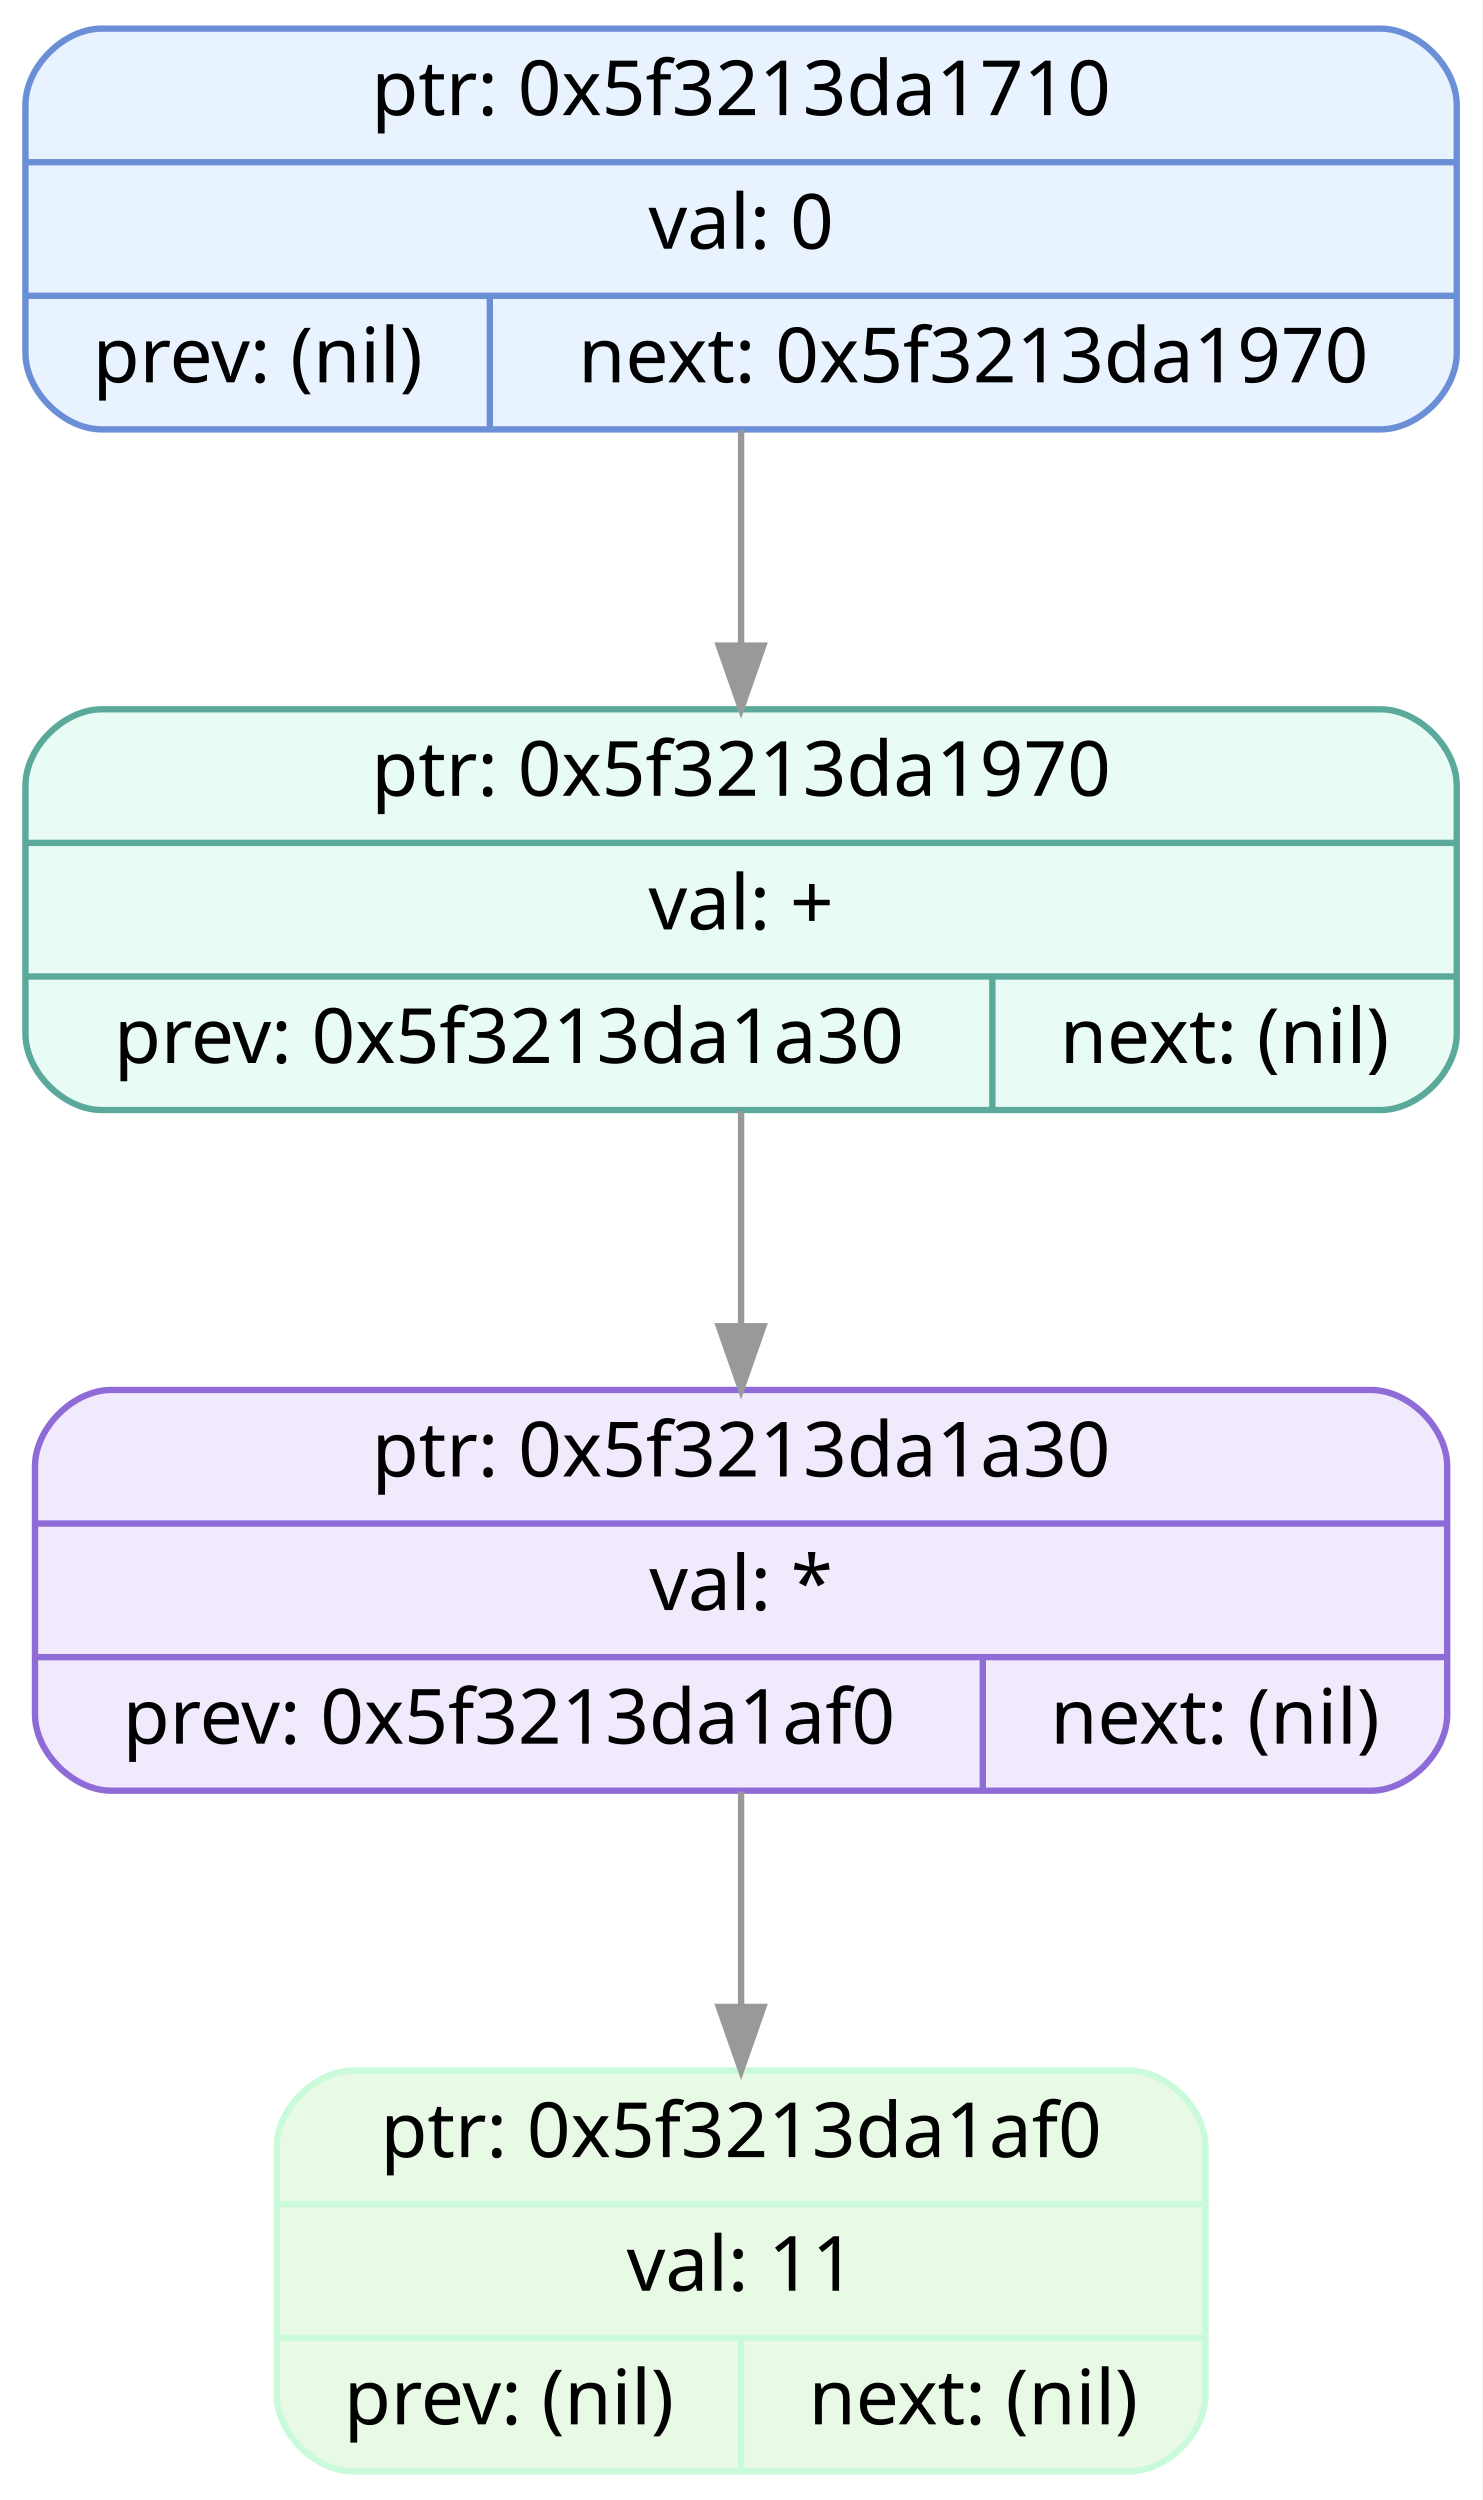
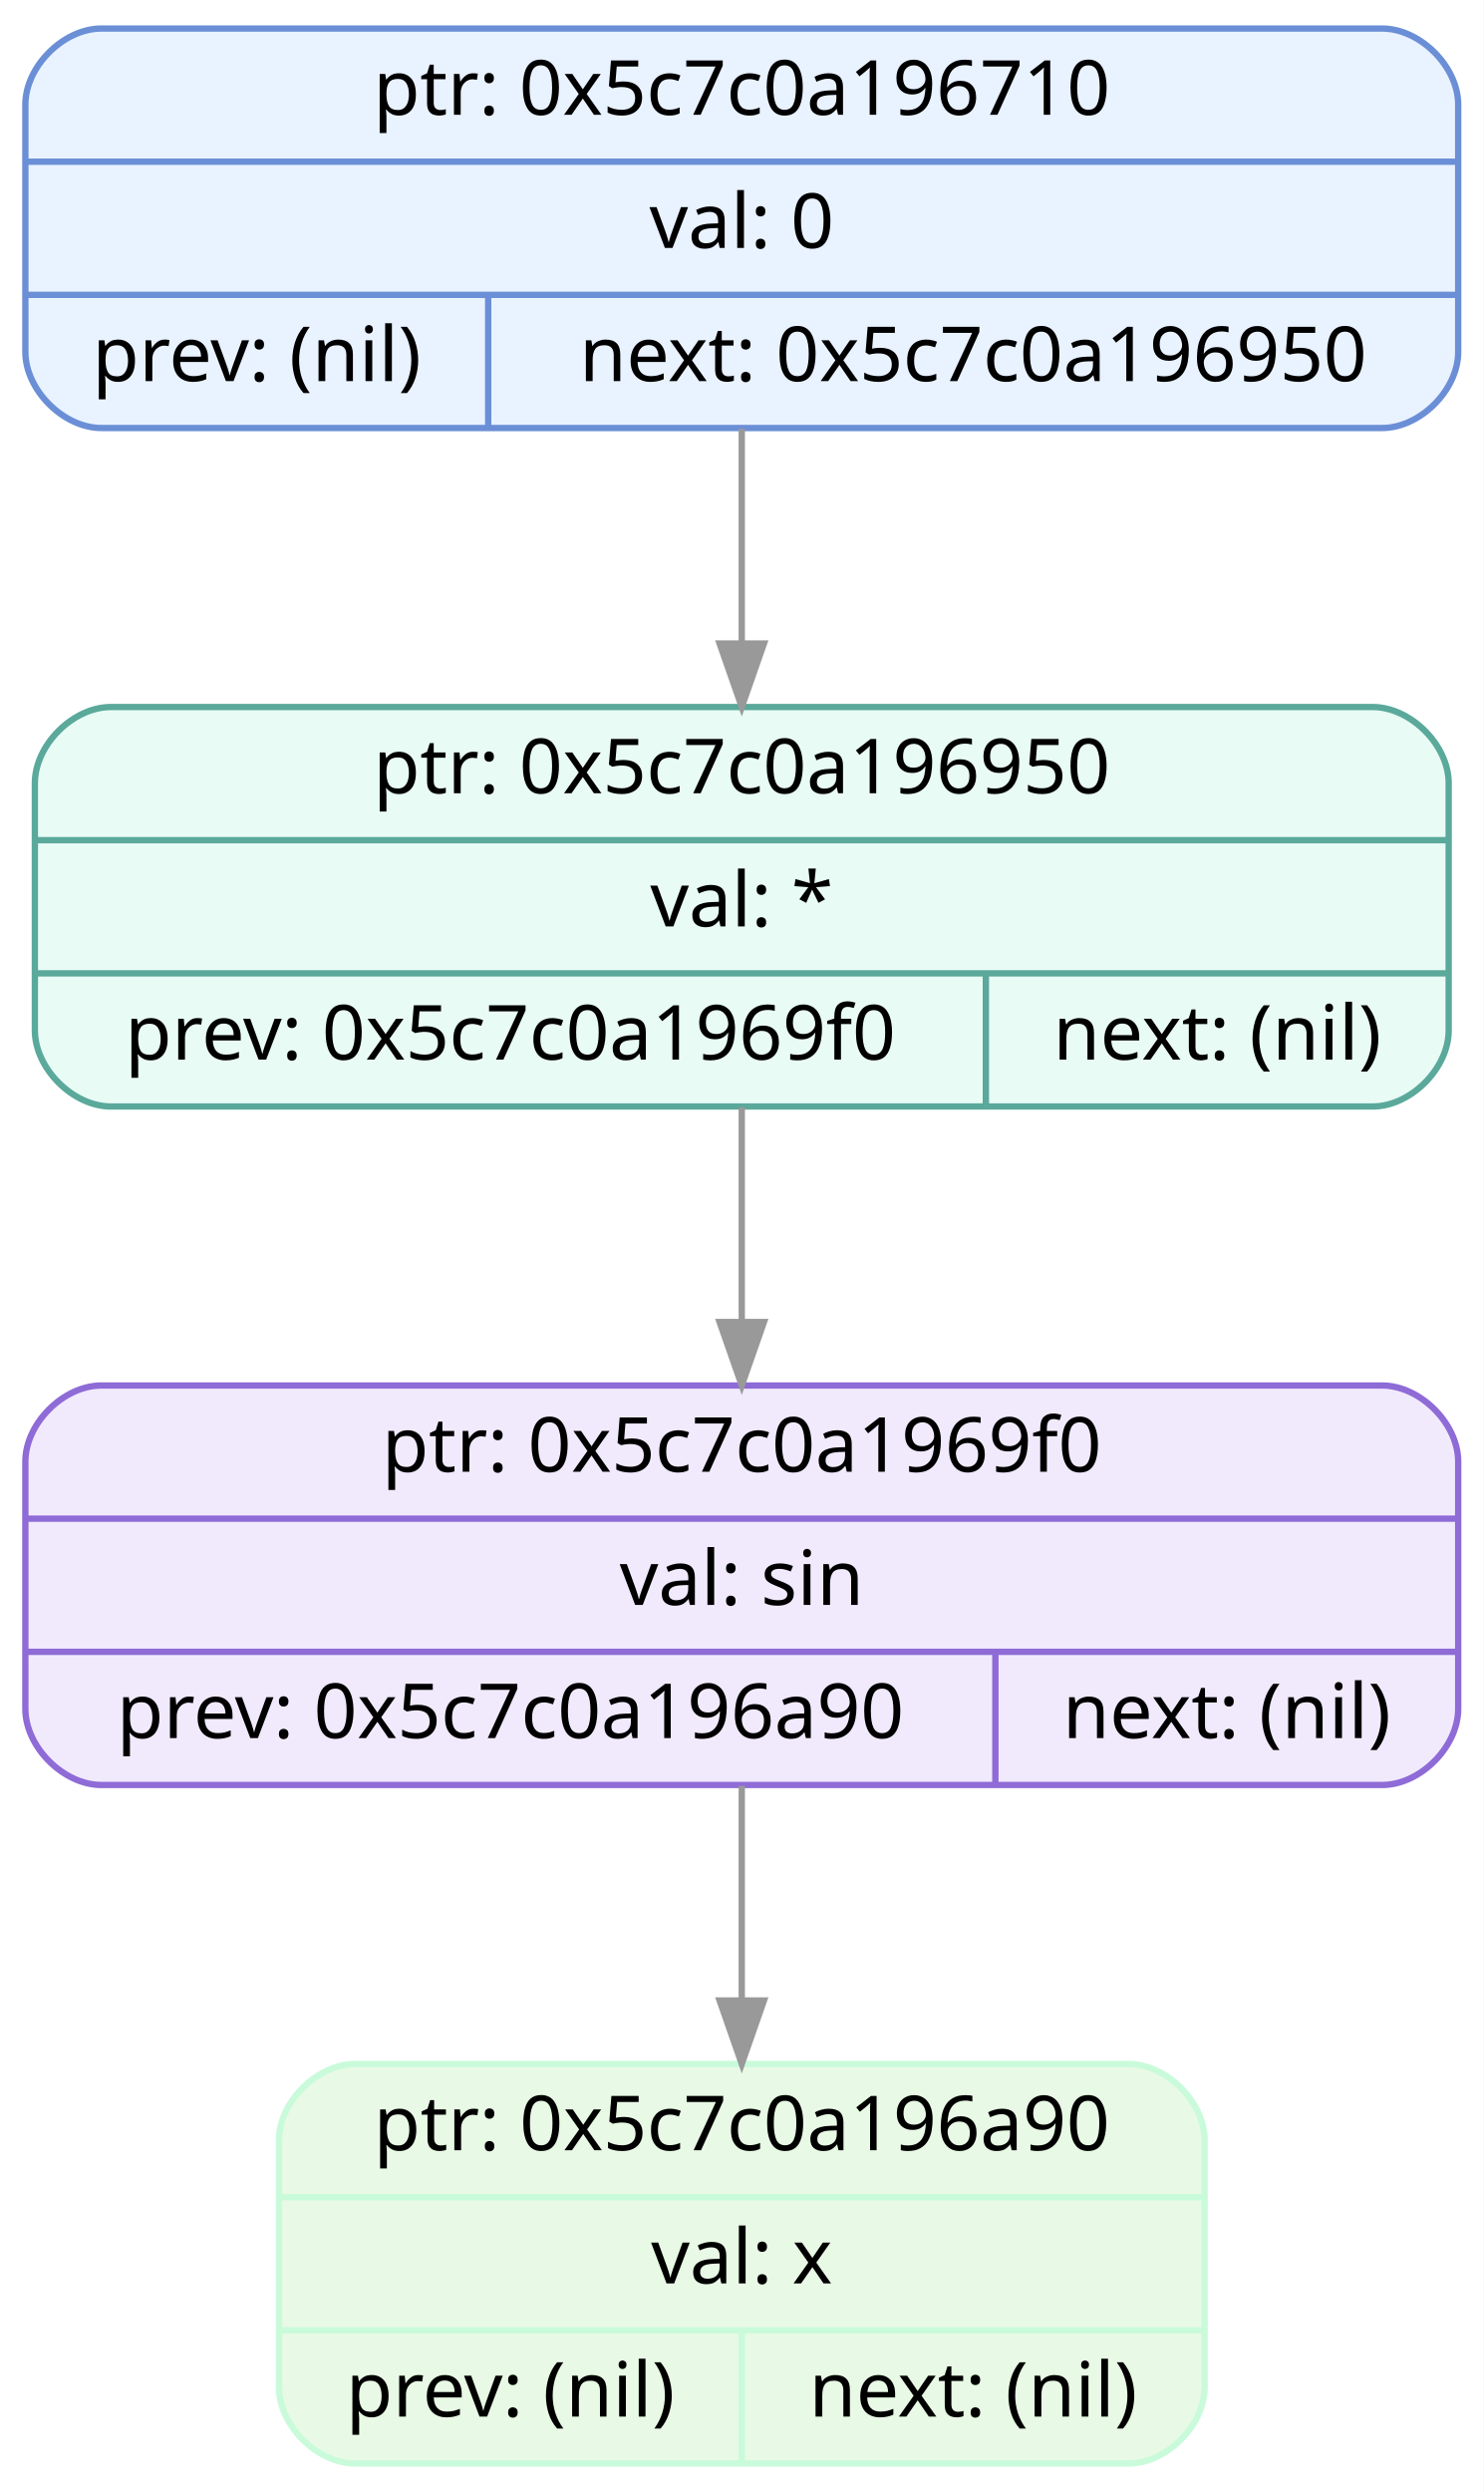
- <svg xmlns="http://www.w3.org/2000/svg" width="233pt" height="393pt" viewBox="0.00 0.00 233.00 393.00">
+ <svg xmlns="http://www.w3.org/2000/svg" width="234pt" height="393pt" viewBox="0.00 0.00 234.00 393.00">
  <g id="graph0" class="graph" transform="scale(1 1) rotate(0) translate(4 389)">
-     <polygon fill="white" stroke="transparent" points="-4,4 -4,-389 229,-389 229,4 -4,4" />
+     <polygon fill="white" stroke="transparent" points="-4,4 -4,-389 230,-389 230,4 -4,4" />
    <g id="node1" class="node">
-       <path fill="#e9f2ff" stroke="#6b8fd6" d="M12,-321.5C12,-321.5 213,-321.5 213,-321.5 219,-321.5 225,-327.5 225,-333.5 225,-333.5 225,-372.5 225,-372.5 225,-378.5 219,-384.5 213,-384.5 213,-384.5 12,-384.5 12,-384.5 6,-384.5 0,-378.5 0,-372.5 0,-372.5 0,-333.5 0,-333.5 0,-327.5 6,-321.5 12,-321.5" />
-       <text text-anchor="middle" x="112.5" y="-370.9" font-family="Fira Mono" font-size="12.00">ptr: 0x5f3213da1710</text>
-       <polyline fill="none" stroke="#6b8fd6" points="0,-363.5 225,-363.5 " />
-       <text text-anchor="middle" x="112.5" y="-349.9" font-family="Fira Mono" font-size="12.00">val: 0</text>
-       <polyline fill="none" stroke="#6b8fd6" points="0,-342.5 225,-342.5 " />
+       <path fill="#e9f2ff" stroke="#6b8fd6" d="M12,-321.5C12,-321.5 214,-321.5 214,-321.5 220,-321.5 226,-327.5 226,-333.5 226,-333.5 226,-372.5 226,-372.5 226,-378.5 220,-384.5 214,-384.5 214,-384.5 12,-384.5 12,-384.5 6,-384.5 0,-378.5 0,-372.5 0,-372.5 0,-333.5 0,-333.5 0,-327.5 6,-321.5 12,-321.5" />
+       <text text-anchor="middle" x="113" y="-370.9" font-family="Fira Mono" font-size="12.00">ptr: 0x5c7c0a196710</text>
+       <polyline fill="none" stroke="#6b8fd6" points="0,-363.5 226,-363.5 " />
+       <text text-anchor="middle" x="113" y="-349.9" font-family="Fira Mono" font-size="12.00">val: 0</text>
+       <polyline fill="none" stroke="#6b8fd6" points="0,-342.5 226,-342.5 " />
      <text text-anchor="middle" x="36.5" y="-328.9" font-family="Fira Mono" font-size="12.00">prev: (nil)</text>
      <polyline fill="none" stroke="#6b8fd6" points="73,-321.5 73,-342.5 " />
-       <text text-anchor="middle" x="149" y="-328.9" font-family="Fira Mono" font-size="12.00">next: 0x5f3213da1970</text>
+       <text text-anchor="middle" x="149.5" y="-328.9" font-family="Fira Mono" font-size="12.00">next: 0x5c7c0a196950</text>
    </g>
    <g id="node2" class="node">
-       <path fill="#e9fbf5" stroke="#5aa99b" d="M12,-214.5C12,-214.5 213,-214.5 213,-214.5 219,-214.5 225,-220.5 225,-226.5 225,-226.5 225,-265.5 225,-265.5 225,-271.5 219,-277.5 213,-277.5 213,-277.5 12,-277.5 12,-277.5 6,-277.5 0,-271.5 0,-265.5 0,-265.5 0,-226.5 0,-226.5 0,-220.5 6,-214.5 12,-214.5" />
-       <text text-anchor="middle" x="112.5" y="-263.9" font-family="Fira Mono" font-size="12.00">ptr: 0x5f3213da1970</text>
-       <polyline fill="none" stroke="#5aa99b" points="0,-256.5 225,-256.5 " />
-       <text text-anchor="middle" x="112.5" y="-242.9" font-family="Fira Mono" font-size="12.00">val: +</text>
-       <polyline fill="none" stroke="#5aa99b" points="0,-235.5 225,-235.5 " />
-       <text text-anchor="middle" x="76" y="-221.9" font-family="Fira Mono" font-size="12.00">prev: 0x5f3213da1a30</text>
-       <polyline fill="none" stroke="#5aa99b" points="152,-214.5 152,-235.5 " />
-       <text text-anchor="middle" x="188.5" y="-221.9" font-family="Fira Mono" font-size="12.00">next: (nil)</text>
+       <path fill="#e9fbf5" stroke="#5aa99b" d="M13.5,-214.5C13.5,-214.5 212.5,-214.5 212.5,-214.5 218.5,-214.5 224.5,-220.5 224.5,-226.5 224.5,-226.5 224.5,-265.5 224.5,-265.5 224.5,-271.5 218.5,-277.5 212.5,-277.5 212.5,-277.5 13.5,-277.5 13.5,-277.5 7.5,-277.5 1.5,-271.5 1.5,-265.5 1.5,-265.5 1.5,-226.5 1.5,-226.5 1.5,-220.5 7.5,-214.5 13.5,-214.5" />
+       <text text-anchor="middle" x="113" y="-263.9" font-family="Fira Mono" font-size="12.00">ptr: 0x5c7c0a196950</text>
+       <polyline fill="none" stroke="#5aa99b" points="1.5,-256.5 224.5,-256.5 " />
+       <text text-anchor="middle" x="113" y="-242.9" font-family="Fira Mono" font-size="12.00">val: *</text>
+       <polyline fill="none" stroke="#5aa99b" points="1.5,-235.5 224.5,-235.5 " />
+       <text text-anchor="middle" x="76.5" y="-221.9" font-family="Fira Mono" font-size="12.00">prev: 0x5c7c0a1969f0</text>
+       <polyline fill="none" stroke="#5aa99b" points="151.5,-214.5 151.5,-235.5 " />
+       <text text-anchor="middle" x="188" y="-221.9" font-family="Fira Mono" font-size="12.00">next: (nil)</text>
    </g>
    <g id="edge1" class="edge">
-       <path fill="none" stroke="#999999" d="M112.5,-321.35C112.5,-310.78 112.5,-298.78 112.5,-287.54" />
-       <polygon fill="#999999" stroke="#999999" points="116,-287.51 112.5,-277.51 109,-287.51 116,-287.51" />
+       <path fill="none" stroke="#999999" d="M113,-321.35C113,-310.78 113,-298.78 113,-287.54" />
+       <polygon fill="#999999" stroke="#999999" points="116.5,-287.51 113,-277.51 109.5,-287.51 116.5,-287.51" />
    </g>
    <g id="node3" class="node">
-       <path fill="#f1eafd" stroke="#8e6bd6" d="M13.5,-107.5C13.5,-107.5 211.5,-107.5 211.5,-107.5 217.5,-107.5 223.5,-113.5 223.5,-119.5 223.5,-119.5 223.5,-158.5 223.5,-158.5 223.5,-164.5 217.5,-170.5 211.5,-170.5 211.5,-170.5 13.5,-170.5 13.5,-170.5 7.5,-170.5 1.5,-164.5 1.5,-158.5 1.5,-158.5 1.5,-119.5 1.5,-119.5 1.5,-113.5 7.5,-107.5 13.5,-107.5" />
-       <text text-anchor="middle" x="112.5" y="-156.9" font-family="Fira Mono" font-size="12.00">ptr: 0x5f3213da1a30</text>
-       <polyline fill="none" stroke="#8e6bd6" points="1.5,-149.5 223.5,-149.5 " />
-       <text text-anchor="middle" x="112.5" y="-135.9" font-family="Fira Mono" font-size="12.00">val: *</text>
-       <polyline fill="none" stroke="#8e6bd6" points="1.5,-128.5 223.5,-128.5 " />
-       <text text-anchor="middle" x="76" y="-114.9" font-family="Fira Mono" font-size="12.00">prev: 0x5f3213da1af0</text>
-       <polyline fill="none" stroke="#8e6bd6" points="150.5,-107.5 150.5,-128.5 " />
-       <text text-anchor="middle" x="187" y="-114.9" font-family="Fira Mono" font-size="12.00">next: (nil)</text>
+       <path fill="#f1eafd" stroke="#8e6bd6" d="M12,-107.5C12,-107.5 214,-107.5 214,-107.5 220,-107.5 226,-113.5 226,-119.5 226,-119.5 226,-158.5 226,-158.5 226,-164.5 220,-170.5 214,-170.5 214,-170.5 12,-170.5 12,-170.5 6,-170.5 0,-164.5 0,-158.5 0,-158.5 0,-119.5 0,-119.5 0,-113.5 6,-107.5 12,-107.5" />
+       <text text-anchor="middle" x="113" y="-156.9" font-family="Fira Mono" font-size="12.00">ptr: 0x5c7c0a1969f0</text>
+       <polyline fill="none" stroke="#8e6bd6" points="0,-149.5 226,-149.5 " />
+       <text text-anchor="middle" x="113" y="-135.9" font-family="Fira Mono" font-size="12.00">val: sin</text>
+       <polyline fill="none" stroke="#8e6bd6" points="0,-128.5 226,-128.5 " />
+       <text text-anchor="middle" x="76.5" y="-114.9" font-family="Fira Mono" font-size="12.00">prev: 0x5c7c0a196a90</text>
+       <polyline fill="none" stroke="#8e6bd6" points="153,-107.5 153,-128.5 " />
+       <text text-anchor="middle" x="189.5" y="-114.9" font-family="Fira Mono" font-size="12.00">next: (nil)</text>
    </g>
    <g id="edge2" class="edge">
-       <path fill="none" stroke="#999999" d="M112.5,-214.35C112.5,-203.78 112.5,-191.78 112.5,-180.54" />
-       <polygon fill="#999999" stroke="#999999" points="116,-180.51 112.5,-170.51 109,-180.51 116,-180.51" />
+       <path fill="none" stroke="#999999" d="M113,-214.35C113,-203.78 113,-191.78 113,-180.54" />
+       <polygon fill="#999999" stroke="#999999" points="116.5,-180.51 113,-170.51 109.5,-180.51 116.5,-180.51" />
    </g>
    <g id="node4" class="node">
-       <path fill="#e8f9e5" stroke="#c9fbdb" d="M51.5,-0.5C51.5,-0.5 173.5,-0.5 173.5,-0.5 179.5,-0.5 185.5,-6.5 185.5,-12.5 185.5,-12.5 185.5,-51.5 185.5,-51.5 185.5,-57.5 179.5,-63.5 173.5,-63.5 173.5,-63.5 51.5,-63.5 51.5,-63.5 45.5,-63.5 39.5,-57.5 39.5,-51.5 39.5,-51.5 39.5,-12.5 39.5,-12.5 39.5,-6.5 45.5,-0.5 51.5,-0.5" />
-       <text text-anchor="middle" x="112.5" y="-49.9" font-family="Fira Mono" font-size="12.00">ptr: 0x5f3213da1af0</text>
-       <polyline fill="none" stroke="#c9fbdb" points="39.5,-42.5 185.5,-42.5 " />
-       <text text-anchor="middle" x="112.5" y="-28.9" font-family="Fira Mono" font-size="12.00">val: 11</text>
-       <polyline fill="none" stroke="#c9fbdb" points="39.5,-21.5 185.5,-21.5 " />
-       <text text-anchor="middle" x="76" y="-7.9" font-family="Fira Mono" font-size="12.00">prev: (nil)</text>
-       <polyline fill="none" stroke="#c9fbdb" points="112.5,-0.5 112.5,-21.5 " />
-       <text text-anchor="middle" x="149" y="-7.9" font-family="Fira Mono" font-size="12.00">next: (nil)</text>
+       <path fill="#e8f9e5" stroke="#c9fbdb" d="M52,-0.5C52,-0.5 174,-0.5 174,-0.5 180,-0.5 186,-6.5 186,-12.5 186,-12.5 186,-51.5 186,-51.5 186,-57.5 180,-63.5 174,-63.5 174,-63.5 52,-63.5 52,-63.5 46,-63.5 40,-57.5 40,-51.5 40,-51.5 40,-12.5 40,-12.5 40,-6.5 46,-0.5 52,-0.5" />
+       <text text-anchor="middle" x="113" y="-49.9" font-family="Fira Mono" font-size="12.00">ptr: 0x5c7c0a196a90</text>
+       <polyline fill="none" stroke="#c9fbdb" points="40,-42.5 186,-42.5 " />
+       <text text-anchor="middle" x="113" y="-28.9" font-family="Fira Mono" font-size="12.00">val: x</text>
+       <polyline fill="none" stroke="#c9fbdb" points="40,-21.5 186,-21.5 " />
+       <text text-anchor="middle" x="76.5" y="-7.9" font-family="Fira Mono" font-size="12.00">prev: (nil)</text>
+       <polyline fill="none" stroke="#c9fbdb" points="113,-0.5 113,-21.5 " />
+       <text text-anchor="middle" x="149.5" y="-7.9" font-family="Fira Mono" font-size="12.00">next: (nil)</text>
    </g>
    <g id="edge3" class="edge">
-       <path fill="none" stroke="#999999" d="M112.5,-107.35C112.5,-96.78 112.5,-84.78 112.5,-73.54" />
-       <polygon fill="#999999" stroke="#999999" points="116,-73.51 112.5,-63.51 109,-73.51 116,-73.51" />
+       <path fill="none" stroke="#999999" d="M113,-107.35C113,-96.78 113,-84.78 113,-73.54" />
+       <polygon fill="#999999" stroke="#999999" points="116.5,-73.51 113,-63.51 109.5,-73.51 116.5,-73.51" />
    </g>
  </g>
</svg>
